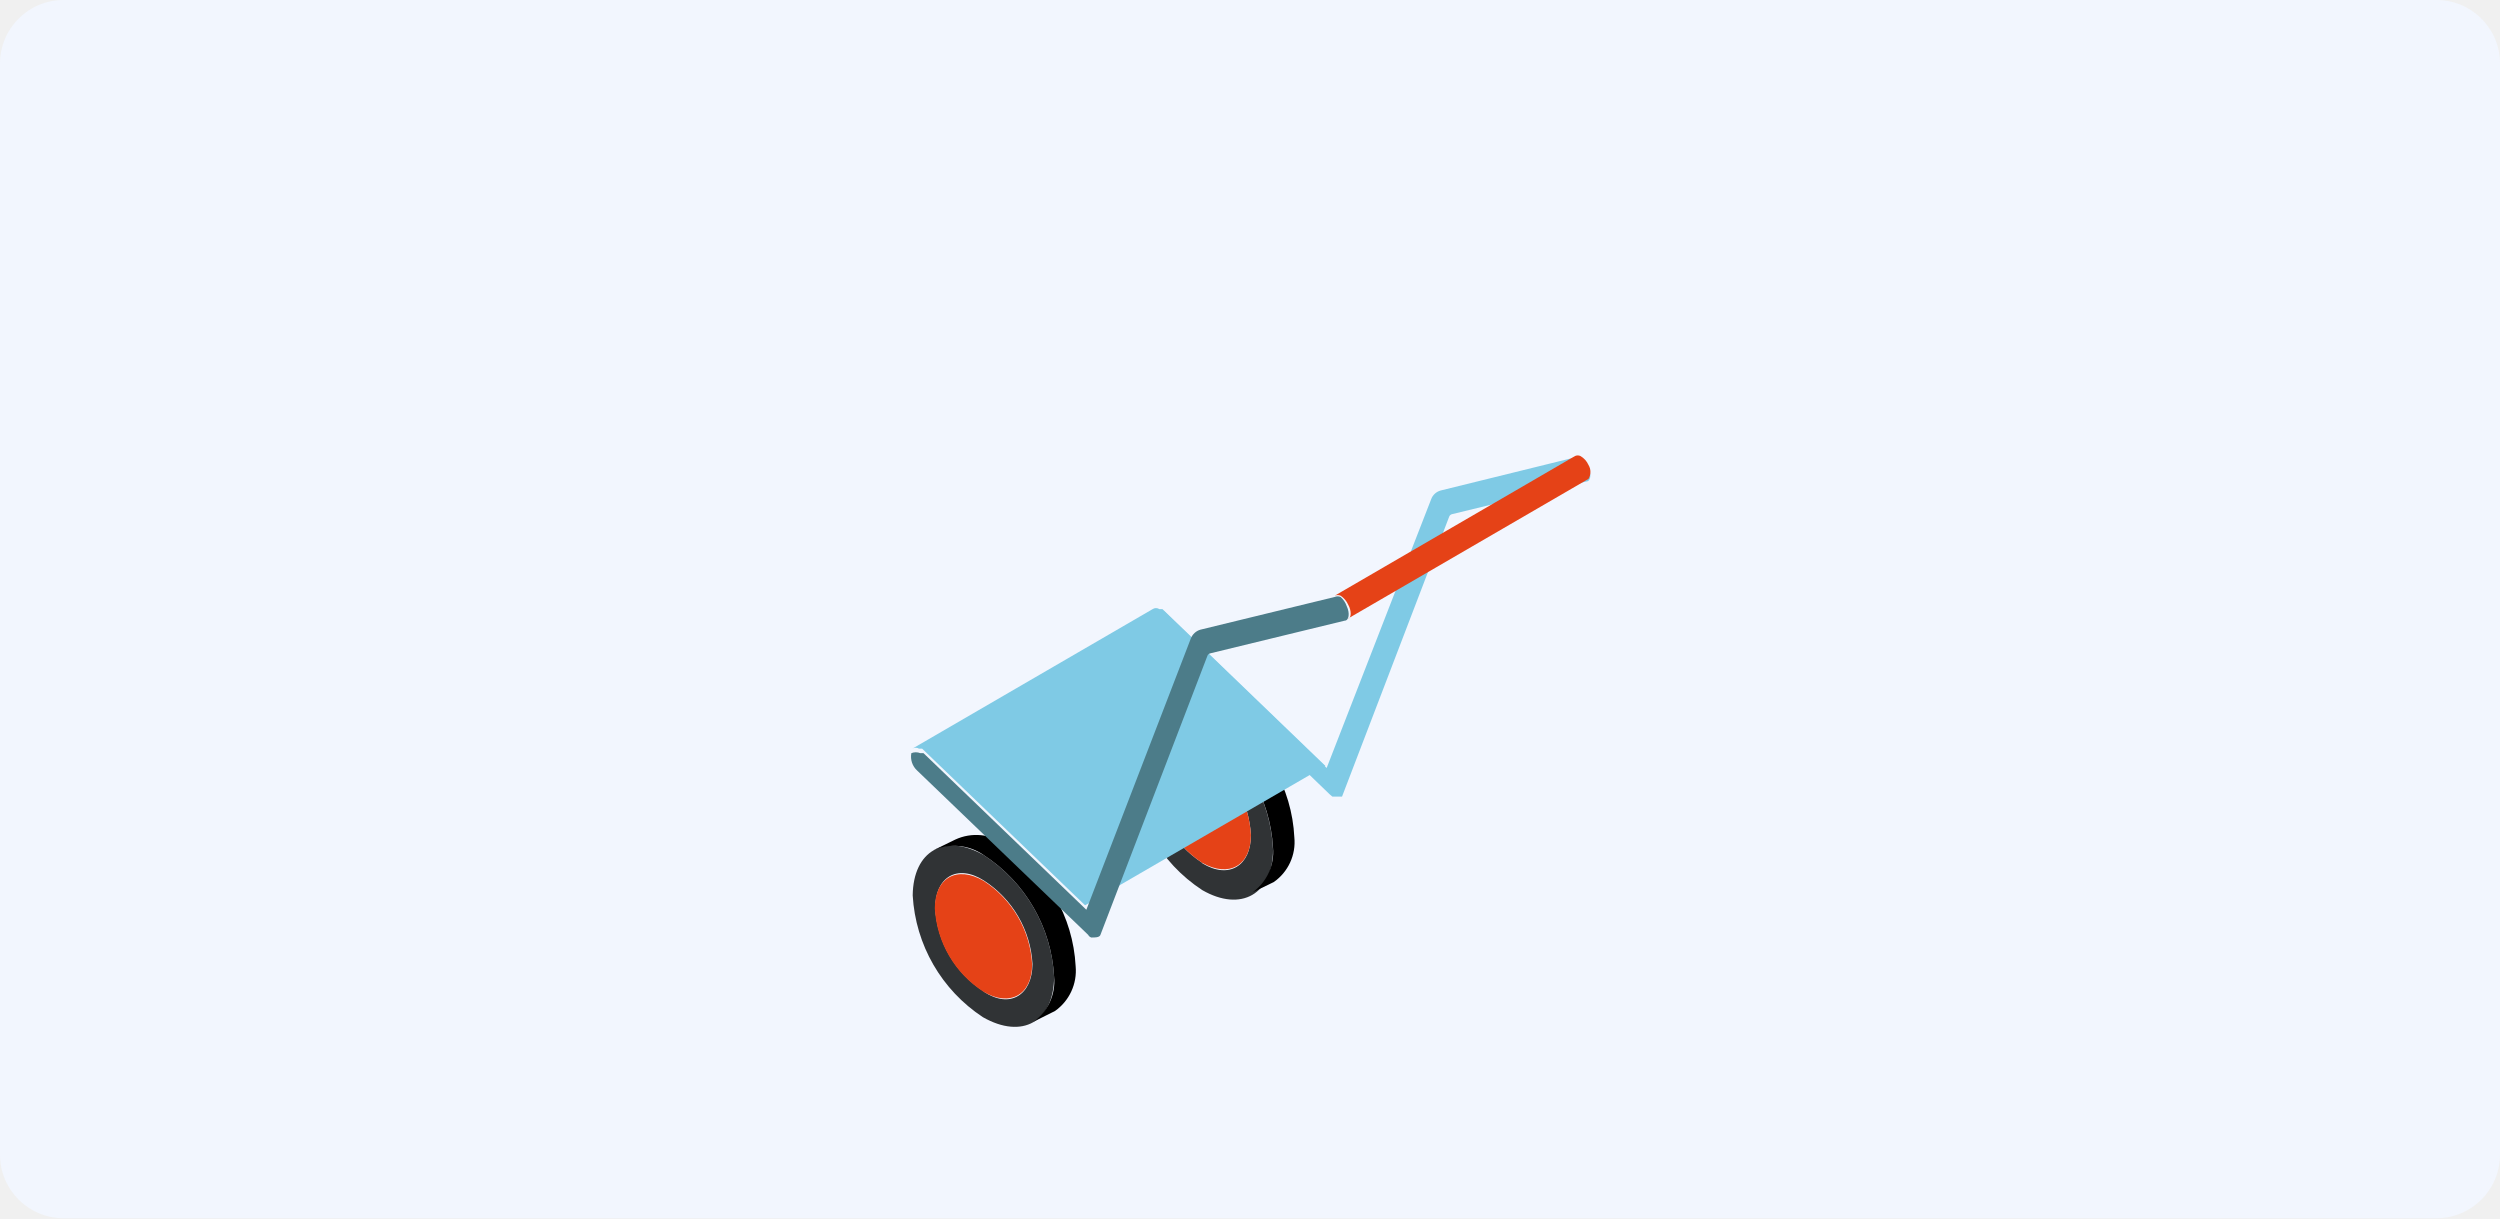
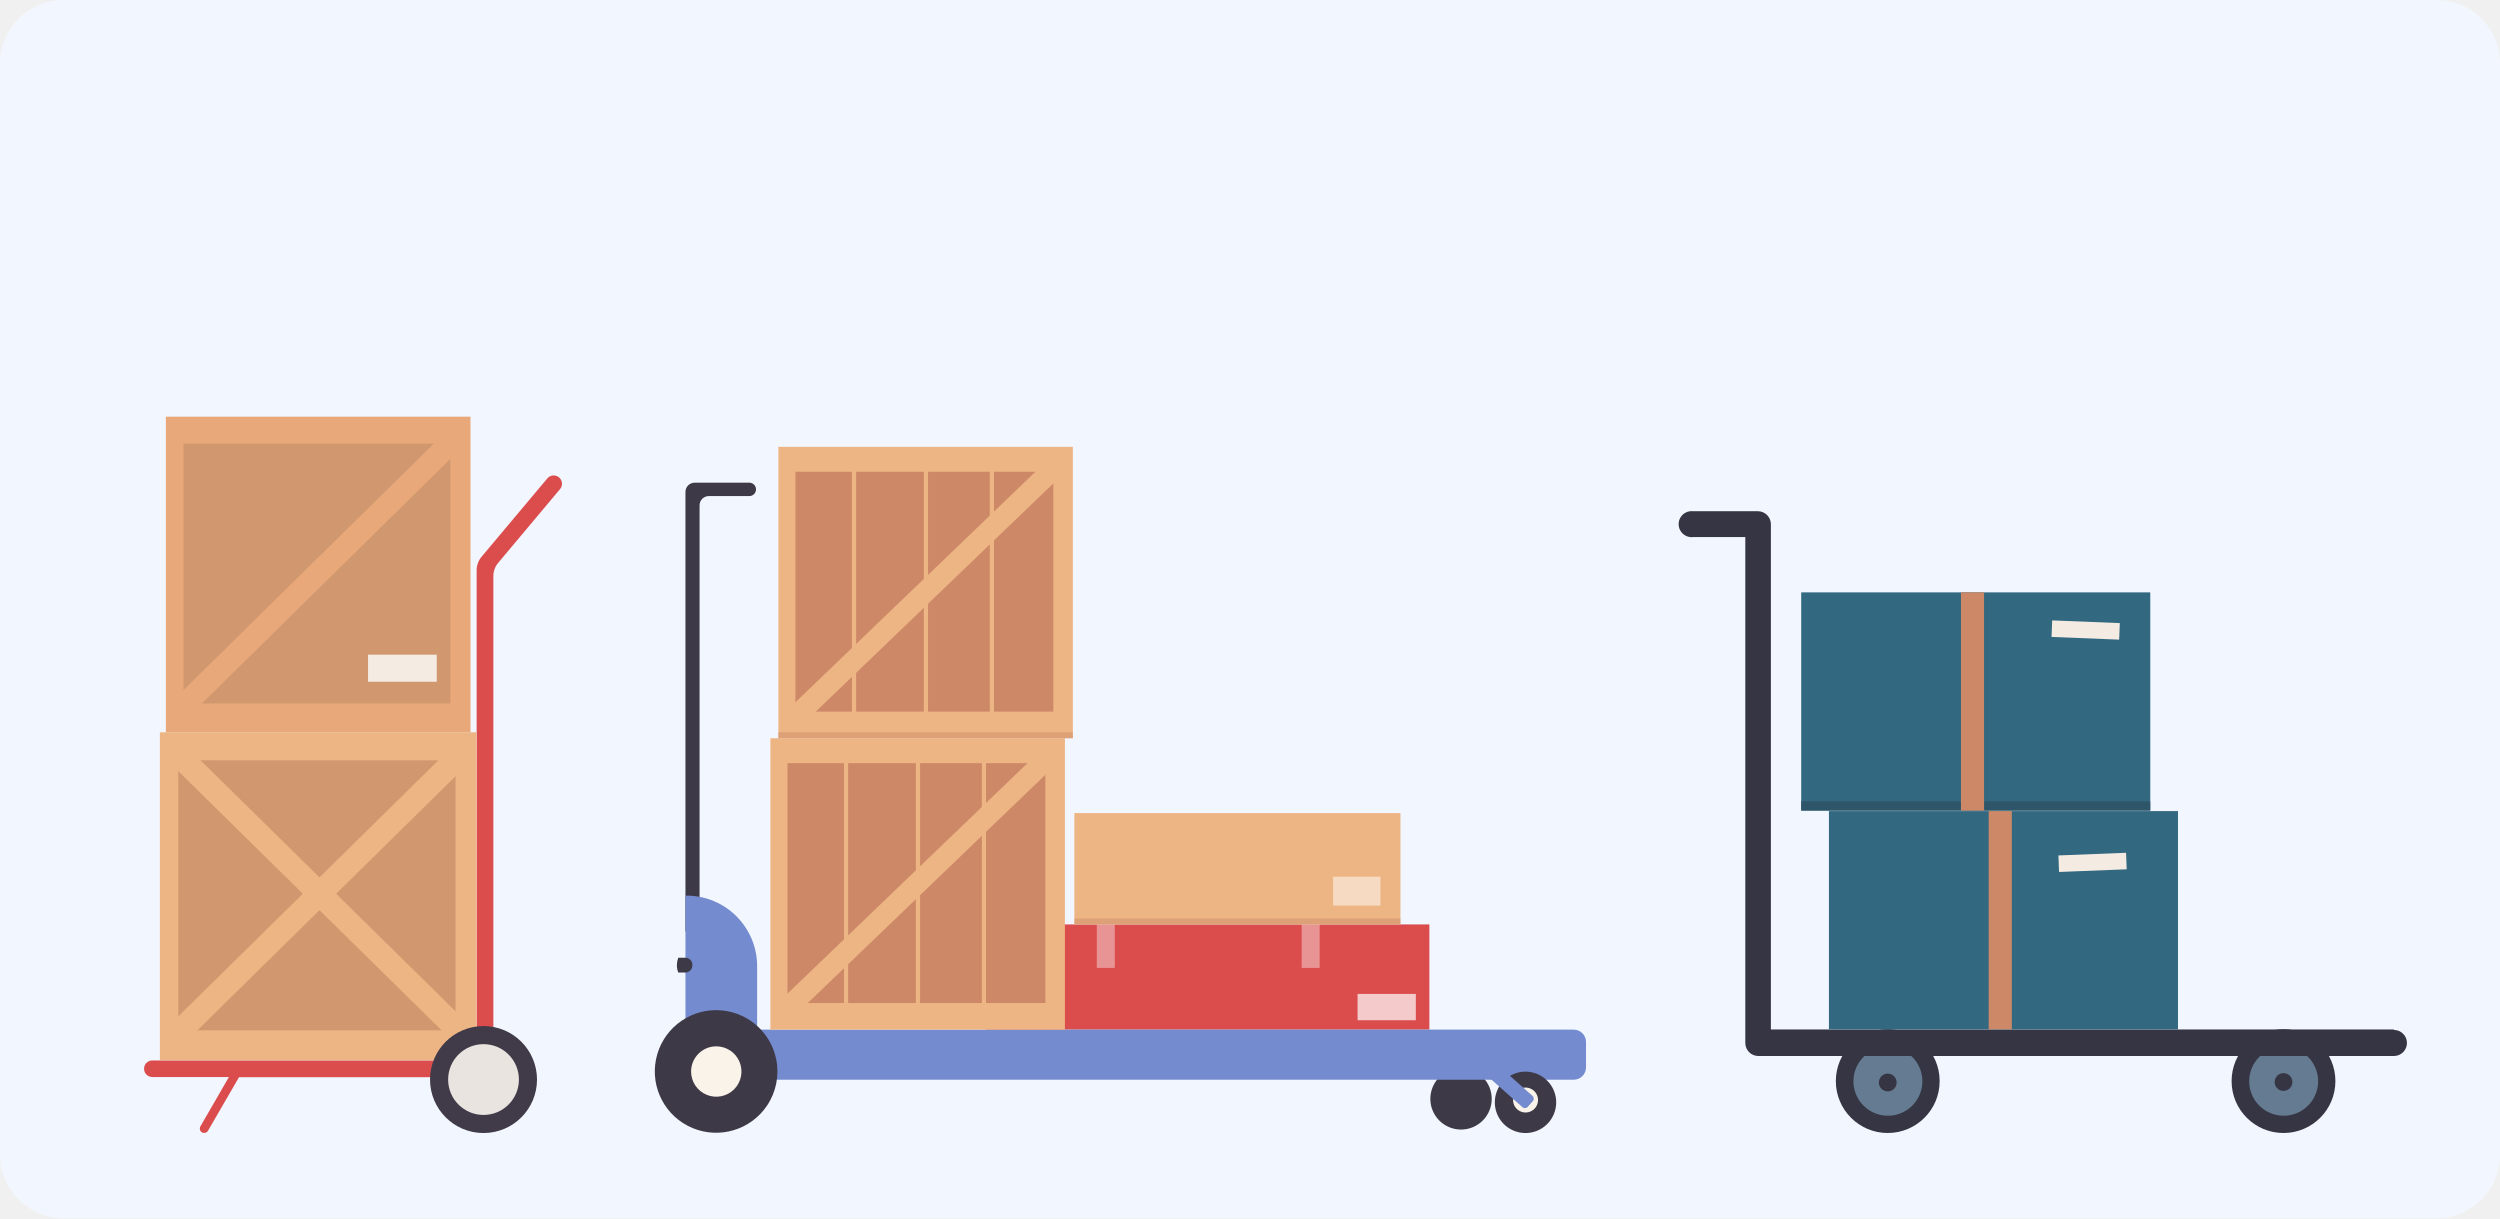
<svg xmlns="http://www.w3.org/2000/svg" width="708" height="345" viewBox="0 0 708 345">
-   <g id="img5" transform="translate(-700 -4847)">
+   <g id="Grupo_61696" data-name="Grupo 61696" transform="translate(-700 -4847)">
    <rect id="Rectángulo_30533" data-name="Rectángulo 30533" width="708" height="345" rx="18" transform="translate(700 4847)" fill="#f2f6fe" />
-     <g id="maquinaria-05-05" transform="translate(958 4975.975)">
-       <g id="Grupo_61006" data-name="Grupo 61006" transform="translate(0.477 71.036)">
-         <g id="Grupo_61004" data-name="Grupo 61004" transform="translate(0 36.451)">
-           <path id="Trazado_139442" data-name="Trazado 139442" d="M97.46,64.9c-11.026-6.312-20.012-1.268-20.15,11.412a44.269,44.269,0,0,0,19.9,34.483c11.164,6.34,20.04,1.268,20.15-11.412A43.855,43.855,0,0,0,97.46,64.9Zm0,38.591A30.046,30.046,0,0,1,83.677,79.924c0-8.766,6.2-12.68,13.782-7.856a30.128,30.128,0,0,1,13.782,23.678c-.083,8.71-6.285,12.79-13.782,7.828Z" transform="translate(-77.31 -59.18)" fill="#303335" />
-           <path id="Trazado_139443" data-name="Trazado 139443" d="M93.352,66.991c-7.5-4.328-13.782-.91-13.782,7.856A30.018,30.018,0,0,0,93.352,98.415c7.47,4.438,13.782.882,13.782-7.746A30.1,30.1,0,0,0,93.352,66.991Z" transform="translate(-73.313 -54.021)" fill="#e54217" />
-           <path id="Trazado_139444" data-name="Trazado 139444" d="M81.28,62.405a14.058,14.058,0,0,1,14.2,1.378,43.855,43.855,0,0,1,19.9,34.483,13.948,13.948,0,0,1-5.844,12.68l-6.064,3.032a13.975,13.975,0,0,0,5.816-12.68,43.855,43.855,0,0,0-19.9-34.483,14.527,14.527,0,0,0-14.306-1.378Z" transform="translate(-69.235 -61.095)" />
-         </g>
-         <g id="Grupo_61005" data-name="Grupo 61005" transform="translate(61.993)">
-           <path id="Trazado_139445" data-name="Trazado 139445" d="M74.832,51.617C63.806,45.277,54.82,50.459,54.82,63A44.3,44.3,0,0,0,74.832,98.119c11.026,6.34,20.04,1.13,20.04-11.522a44.1,44.1,0,0,0-20.04-34.98Zm0,38.784A30.514,30.514,0,0,1,61.05,66.695c0-8.628,6.2-12.68,13.782-7.856A30.1,30.1,0,0,1,88.614,82.545c.028,8.6-6.174,12.652-13.782,7.966Z" transform="translate(-54.82 -46.051)" fill="#303335" />
-           <path id="Trazado_139446" data-name="Trazado 139446" d="M70.872,53.685c-7.608-4.328-13.782-.772-13.782,7.856A30.6,30.6,0,0,0,70.872,85.247c7.58,4.3,13.782.744,13.782-7.856A30.128,30.128,0,0,0,70.872,53.685Z" transform="translate(-50.86 -40.897)" fill="#e54217" />
-           <path id="Trazado_139447" data-name="Trazado 139447" d="M58.532,49.247a14.168,14.168,0,0,1,14.334,1.268A43.773,43.773,0,0,1,92.63,85a13.782,13.782,0,0,1-5.816,12.652L80.749,100.6a14,14,0,0,0,5.844-12.68A44.1,44.1,0,0,0,66.8,53.547a14.334,14.334,0,0,0-14.2-1.378Z" transform="translate(-46.541 -47.871)" />
-         </g>
-       </g>
-       <g id="Grupo_61007" data-name="Grupo 61007" transform="translate(0 0)">
-         <path id="Trazado_139448" data-name="Trazado 139448" d="M143.6,22.352a3.528,3.528,0,0,0-1.516,0l-38.012,9.372a3.969,3.969,0,0,0-2.756,2.536L71.741,110.312,25.736,65.96h-.882a3.335,3.335,0,0,0-2.536,0,5.32,5.32,0,0,0,1.626,4.934L72.6,117.782l.744.634H76.1l30.321-79.221a1.158,1.158,0,0,1,.772-.744l38.067-9.262c1.268,0,1.516-2.012.634-3.914A5.237,5.237,0,0,0,143.6,22.352Z" transform="translate(45.968 -21.801)" fill="#7fcae5" />
-         <path id="Trazado_139449" data-name="Trazado 139449" d="M117.5,38.074a1.709,1.709,0,0,1,1.9,0h.882l46.143,44.407L98.367,121.954,52.224,77.6h-.882a1.819,1.819,0,0,0-1.9,0Z" transform="translate(-49.073 5.451)" fill="#7fcae5" />
-         <path id="Trazado_139450" data-name="Trazado 139450" d="M168.7,36.745a2.15,2.15,0,0,0-1.654,0l-38.012,9.262a4.135,4.135,0,0,0-2.756,2.536L96.7,125.338,50.583,80.987h-.91a3.335,3.335,0,0,0-2.536,0,5.348,5.348,0,0,0,1.654,4.934L97.222,132.45a1.461,1.461,0,0,0,.882.744c1.13,0,2.15,0,2.536-.634l30.321-79.083a1.158,1.158,0,0,1,.772-.744l38.094-9.262c1.268,0,1.544-2.15.634-4.052a6.23,6.23,0,0,0-1.764-2.674Z" transform="translate(-47.046 3.334)" fill="#4c7c89" />
-         <path id="Trazado_139451" data-name="Trazado 139451" d="M90.266,22.265a1.819,1.819,0,0,1,1.516,0A5.513,5.513,0,0,1,94.07,24.8a3.776,3.776,0,0,1,0,3.942L26.013,68.271c.882,0,1.02-2.15,0-3.914a6.009,6.009,0,0,0-2.15-2.536,2.15,2.15,0,0,0-1.654,0Z" transform="translate(97.789 -22.1)" fill="#e54217" />
-       </g>
+     <g id="carretillas-01" transform="translate(740.841 4965)">
+       <path id="Trazado_144480" data-name="Trazado 144480" d="M128.753,26.76a2.34,2.34,0,0,0-3.313.29l-18.631,22.2a5.926,5.926,0,0,0-1.383,3.791V188.719a3.142,3.142,0,0,1-3.142,3.159H13.637a2.357,2.357,0,1,0,0,4.713h21.62l-8.112,14.037a1.247,1.247,0,0,0,2.152,1.247l8.829-15.25H107a3.142,3.142,0,0,0,3.159-3.142V54.715a5.823,5.823,0,0,1,1.4-3.791l17.487-20.851a2.34,2.34,0,0,0-.29-3.313Z" transform="translate(-11.28 -9.563)" fill="#db4d4d" />
+       <rect id="Rectángulo_38147" data-name="Rectángulo 38147" width="89.655" height="92.882" transform="translate(4.44 89.381)" fill="#eeb584" />
+       <rect id="Rectángulo_38148" data-name="Rectángulo 38148" width="78.521" height="76.471" transform="translate(9.649 97.322)" fill="#d1986f" />
+       <path id="Trazado_144481" data-name="Trazado 144481" d="M18.809,155.571l-2.869-6.438,79.033-77.8,2.869,6.455Z" transform="translate(-7.982 22.372)" fill="#eeb584" />
+       <path id="Trazado_144482" data-name="Trazado 144482" d="M94.973,154.724l2.869-6.438L18.809,70.5,15.94,76.938Z" transform="translate(-7.982 21.784)" fill="#eeb584" />
+       <ellipse id="Elipse_4611" data-name="Elipse 4611" cx="15.147" cy="15.147" rx="15.147" ry="15.147" transform="translate(80.945 172.581)" fill="#403a49" />
+       <ellipse id="Elipse_4612" data-name="Elipse 4612" cx="10.024" cy="10.024" rx="10.024" ry="10.024" transform="translate(86.069 177.704)" fill="#e9e4e0" />
+       <rect id="Rectángulo_38149" data-name="Rectángulo 38149" width="86.273" height="89.381" transform="translate(6.131 0)" fill="#e8a879" />
+       <rect id="Rectángulo_38150" data-name="Rectángulo 38150" width="75.549" height="73.585" transform="translate(11.134 7.633)" fill="#d1986f" />
+       <rect id="Rectángulo_38151" data-name="Rectángulo 38151" width="19.451" height="7.668" transform="translate(63.39 67.403)" fill="#f4ebe3" />
+       <path id="Trazado_144483" data-name="Trazado 144483" d="M19.616,99.948l-2.766-6.2L92.894,18.9l2.766,6.182Z" transform="translate(-7.338 -14.733)" fill="#e8a879" />
+     </g>
+     <g id="carretillas-02" transform="translate(1175.393 4991.751)">
+       <path id="Trazado_144484" data-name="Trazado 144484" d="M50.014,46.1a14.7,14.7,0,1,1-14.7,14.7A14.7,14.7,0,0,1,50.014,46.1Z" transform="translate(9.202 100.616)" fill="#363543" />
+       <path id="Trazado_144485" data-name="Trazado 144485" d="M46.156,47.25a9.759,9.759,0,1,1-9.716,9.716,9.759,9.759,0,0,1,9.716-9.716Z" transform="translate(13.06 104.454)" fill="#647b92" />
+       <path id="Trazado_144486" data-name="Trazado 144486" d="M43.147,51.386A2.516,2.516,0,1,1,40.632,49a2.516,2.516,0,0,1,2.516,2.386Z" transform="translate(18.584 110.295)" fill="#363543" />
+       <path id="Trazado_144487" data-name="Trazado 144487" d="M24.174,46.1A14.7,14.7,0,1,1,9.47,60.8a14.7,14.7,0,0,1,14.7-14.7Z" transform="translate(147.123 100.616)" fill="#363543" />
+       <path id="Trazado_144488" data-name="Trazado 144488" d="M20.316,47.25A9.759,9.759,0,1,1,10.6,56.966a9.759,9.759,0,0,1,9.716-9.716Z" transform="translate(150.981 104.454)" fill="#647b92" />
+       <path id="Trazado_144489" data-name="Trazado 144489" d="M17.312,51.486A2.516,2.516,0,1,1,14.8,48.97a2.516,2.516,0,0,1,2.516,2.516Z" transform="translate(156.501 110.194)" fill="#363543" />
+       <path id="Trazado_144490" data-name="Trazado 144490" d="M207.37,159.077H30.921V15.94A3.687,3.687,0,0,0,27.277,12.3H8.886a3.687,3.687,0,1,0,0,7.33H23.677V162.895a3.687,3.687,0,0,0,3.687,3.687H207.37a3.687,3.687,0,1,0,0-7.374Z" transform="translate(-4.8 -12.275)" fill="#363543" />
+       <rect id="Rectángulo_38152" data-name="Rectángulo 38152" width="98.852" height="61.809" transform="translate(42.56 84.95)" fill="#326880" />
+       <rect id="Rectángulo_38153" data-name="Rectángulo 38153" width="19.172" height="4.684" transform="translate(107.548 97.511) rotate(-2.26)" fill="#f4ebe3" />
+       <rect id="Rectángulo_38154" data-name="Rectángulo 38154" width="6.55" height="61.809" transform="translate(87.8 84.95)" fill="#cd8967" />
+       <rect id="Rectángulo_38155" data-name="Rectángulo 38155" width="98.852" height="61.809" transform="translate(34.709 23.01)" fill="#326880" />
+       <rect id="Rectángulo_38156" data-name="Rectángulo 38156" width="98.852" height="2.602" transform="translate(34.709 82.174)" fill="#2f5569" />
+       <rect id="Rectángulo_38157" data-name="Rectángulo 38157" width="19.172" height="4.685" transform="matrix(0.999, 0.04, -0.04, 0.999, 105.787, 30.947)" fill="#f4ebe3" />
+       <rect id="Rectángulo_38158" data-name="Rectángulo 38158" width="6.55" height="61.809" transform="translate(79.949 23.01)" fill="#cd8967" />
+     </g>
+     <g id="carretillas-03" transform="translate(885.392 4973.544)">
+       <rect id="Rectángulo_38159" data-name="Rectángulo 38159" width="125.562" height="29.792" transform="translate(93.847 135.253)" fill="#db4d4d" />
+       <rect id="Rectángulo_38160" data-name="Rectángulo 38160" width="5.095" height="12.308" transform="translate(125.218 135.253)" fill="#fff" opacity="0.4" />
+       <rect id="Rectángulo_38161" data-name="Rectángulo 38161" width="5.095" height="12.308" transform="translate(183.243 135.253)" fill="#fff" opacity="0.4" />
+       <rect id="Rectángulo_38162" data-name="Rectángulo 38162" width="16.504" height="7.453" transform="translate(199.069 154.934)" fill="#fff" opacity="0.7" />
+       <path id="Trazado_144491" data-name="Trazado 144491" d="M28.2,19.91H12.8a2.618,2.618,0,0,0-2.6,2.618v124.5h4V26.324a2.618,2.618,0,0,1,2.6-2.618H28.283a1.9,1.9,0,1,0,0-3.8Z" transform="translate(-1.473 -9.76)" fill="#3e3947" />
+       <path id="Trazado_144492" data-name="Trazado 144492" d="M10.2,78.44h.32A19.981,19.981,0,0,1,30.5,98.421v25.1H10.2Z" transform="translate(-1.473 48.66)" fill="#748ccf" />
+       <path id="Trazado_144493" data-name="Trazado 144493" d="M131.708,116.395a8.692,8.692,0,1,1-2.338-11.989,8.692,8.692,0,0,1,2.338,11.989Z" transform="translate(103.906 73.067)" fill="#3e3947" />
+       <rect id="Rectángulo_38163" data-name="Rectángulo 38163" width="253.302" height="14.187" rx="3.49" transform="translate(10.466 165.045)" fill="#748ccf" />
+       <path id="Trazado_144494" data-name="Trazado 144494" d="M37.638,121.754a17.364,17.364,0,1,1,2.651-13.032,17.384,17.384,0,0,1-2.651,13.032Z" transform="translate(-5.832 64.85)" fill="#3e3947" />
+       <path id="Trazado_144495" data-name="Trazado 144495" d="M18.073,99.8A7.133,7.133,0,1,1,11,106.913,7.133,7.133,0,0,1,18.073,99.8Z" transform="translate(-0.674 69.98)" fill="#faf3e9" />
+       <path id="Trazado_144496" data-name="Trazado 144496" d="M140.851,116.88a8.692,8.692,0,1,1-2.358-11.989A8.692,8.692,0,0,1,140.851,116.88Z" transform="translate(113.026 73.56)" fill="#3e3947" />
+       <path id="Trazado_144497" data-name="Trazado 144497" d="M131.057,105.64a3.537,3.537,0,1,1-2.521,1.036A3.557,3.557,0,0,1,131.057,105.64Z" transform="translate(115.607 75.809)" fill="#faf3e9" />
+       <rect id="Rectángulo_38164" data-name="Rectángulo 38164" width="4.276" height="24.817" rx="1.05" transform="matrix(0.664, -0.748, 0.748, 0.664, 227.997, 171.231)" fill="#748ccf" />
+       <path id="Trazado_144498" data-name="Trazado 144498" d="M11.369,91.436h-2a5.535,5.535,0,0,1-.38-2.2,6.154,6.154,0,0,1,.38-2h2a2,2,0,0,1,2,2.1h0a2,2,0,0,1-2,2.1Z" transform="translate(-2.682 57.444)" fill="#3e3947" />
+       <rect id="Rectángulo_38165" data-name="Rectángulo 38165" width="83.402" height="82.522" transform="translate(32.785 82.522)" fill="#eeb584" />
+       <rect id="Rectángulo_38166" data-name="Rectángulo 38166" width="73.031" height="67.936" transform="translate(37.62 89.576)" fill="#cd8967" />
+       <rect id="Rectángulo_38167" data-name="Rectángulo 38167" width="1.179" height="70.653" transform="translate(53.625 88.557)" fill="#eeb584" />
+       <rect id="Rectángulo_38168" data-name="Rectángulo 38168" width="1.179" height="70.653" transform="translate(73.986 88.217)" fill="#eeb584" />
+       <rect id="Rectángulo_38169" data-name="Rectángulo 38169" width="1.179" height="70.653" transform="translate(92.669 88.217)" fill="#eeb584" />
+       <path id="Trazado_144499" data-name="Trazado 144499" d="M25.928,135.666l-2.5-5.775L99.279,57.06l2.5,5.755Z" transform="translate(11.733 27.321)" fill="#eeb584" />
+       <rect id="Rectángulo_38170" data-name="Rectángulo 38170" width="83.402" height="82.522" transform="translate(35.043 0)" fill="#eeb584" />
+       <rect id="Rectángulo_38171" data-name="Rectángulo 38171" width="73.031" height="67.936" transform="translate(39.878 7.053)" fill="#cd8967" />
+       <rect id="Rectángulo_38172" data-name="Rectángulo 38172" width="1.179" height="70.653" transform="translate(55.883 6.034)" fill="#eeb584" />
+       <rect id="Rectángulo_38173" data-name="Rectángulo 38173" width="1.179" height="70.653" transform="translate(76.244 5.695)" fill="#eeb584" />
+       <rect id="Rectángulo_38174" data-name="Rectángulo 38174" width="1.179" height="70.653" transform="translate(94.926 5.695)" fill="#eeb584" />
+       <path id="Trazado_144500" data-name="Trazado 144500" d="M27.058,94.366l-2.5-5.775L100.409,15.76l2.5,5.755Z" transform="translate(12.86 -13.902)" fill="#eeb584" />
+       <rect id="Rectángulo_38175" data-name="Rectángulo 38175" width="83.402" height="1.678" transform="translate(35.043 80.844)" fill="#cd8967" opacity="0.48" />
+       <rect id="Rectángulo_38176" data-name="Rectángulo 38176" width="92.353" height="31.53" transform="translate(118.864 103.722)" fill="#eeb584" />
+       <rect id="Rectángulo_38177" data-name="Rectángulo 38177" width="92.353" height="1.678" transform="translate(118.864 133.574)" fill="#cd8967" opacity="0.48" />
+       <rect id="Rectángulo_38178" data-name="Rectángulo 38178" width="13.407" height="8.172" transform="translate(192.135 121.745)" fill="#fff" opacity="0.5" />
    </g>
  </g>
</svg>
